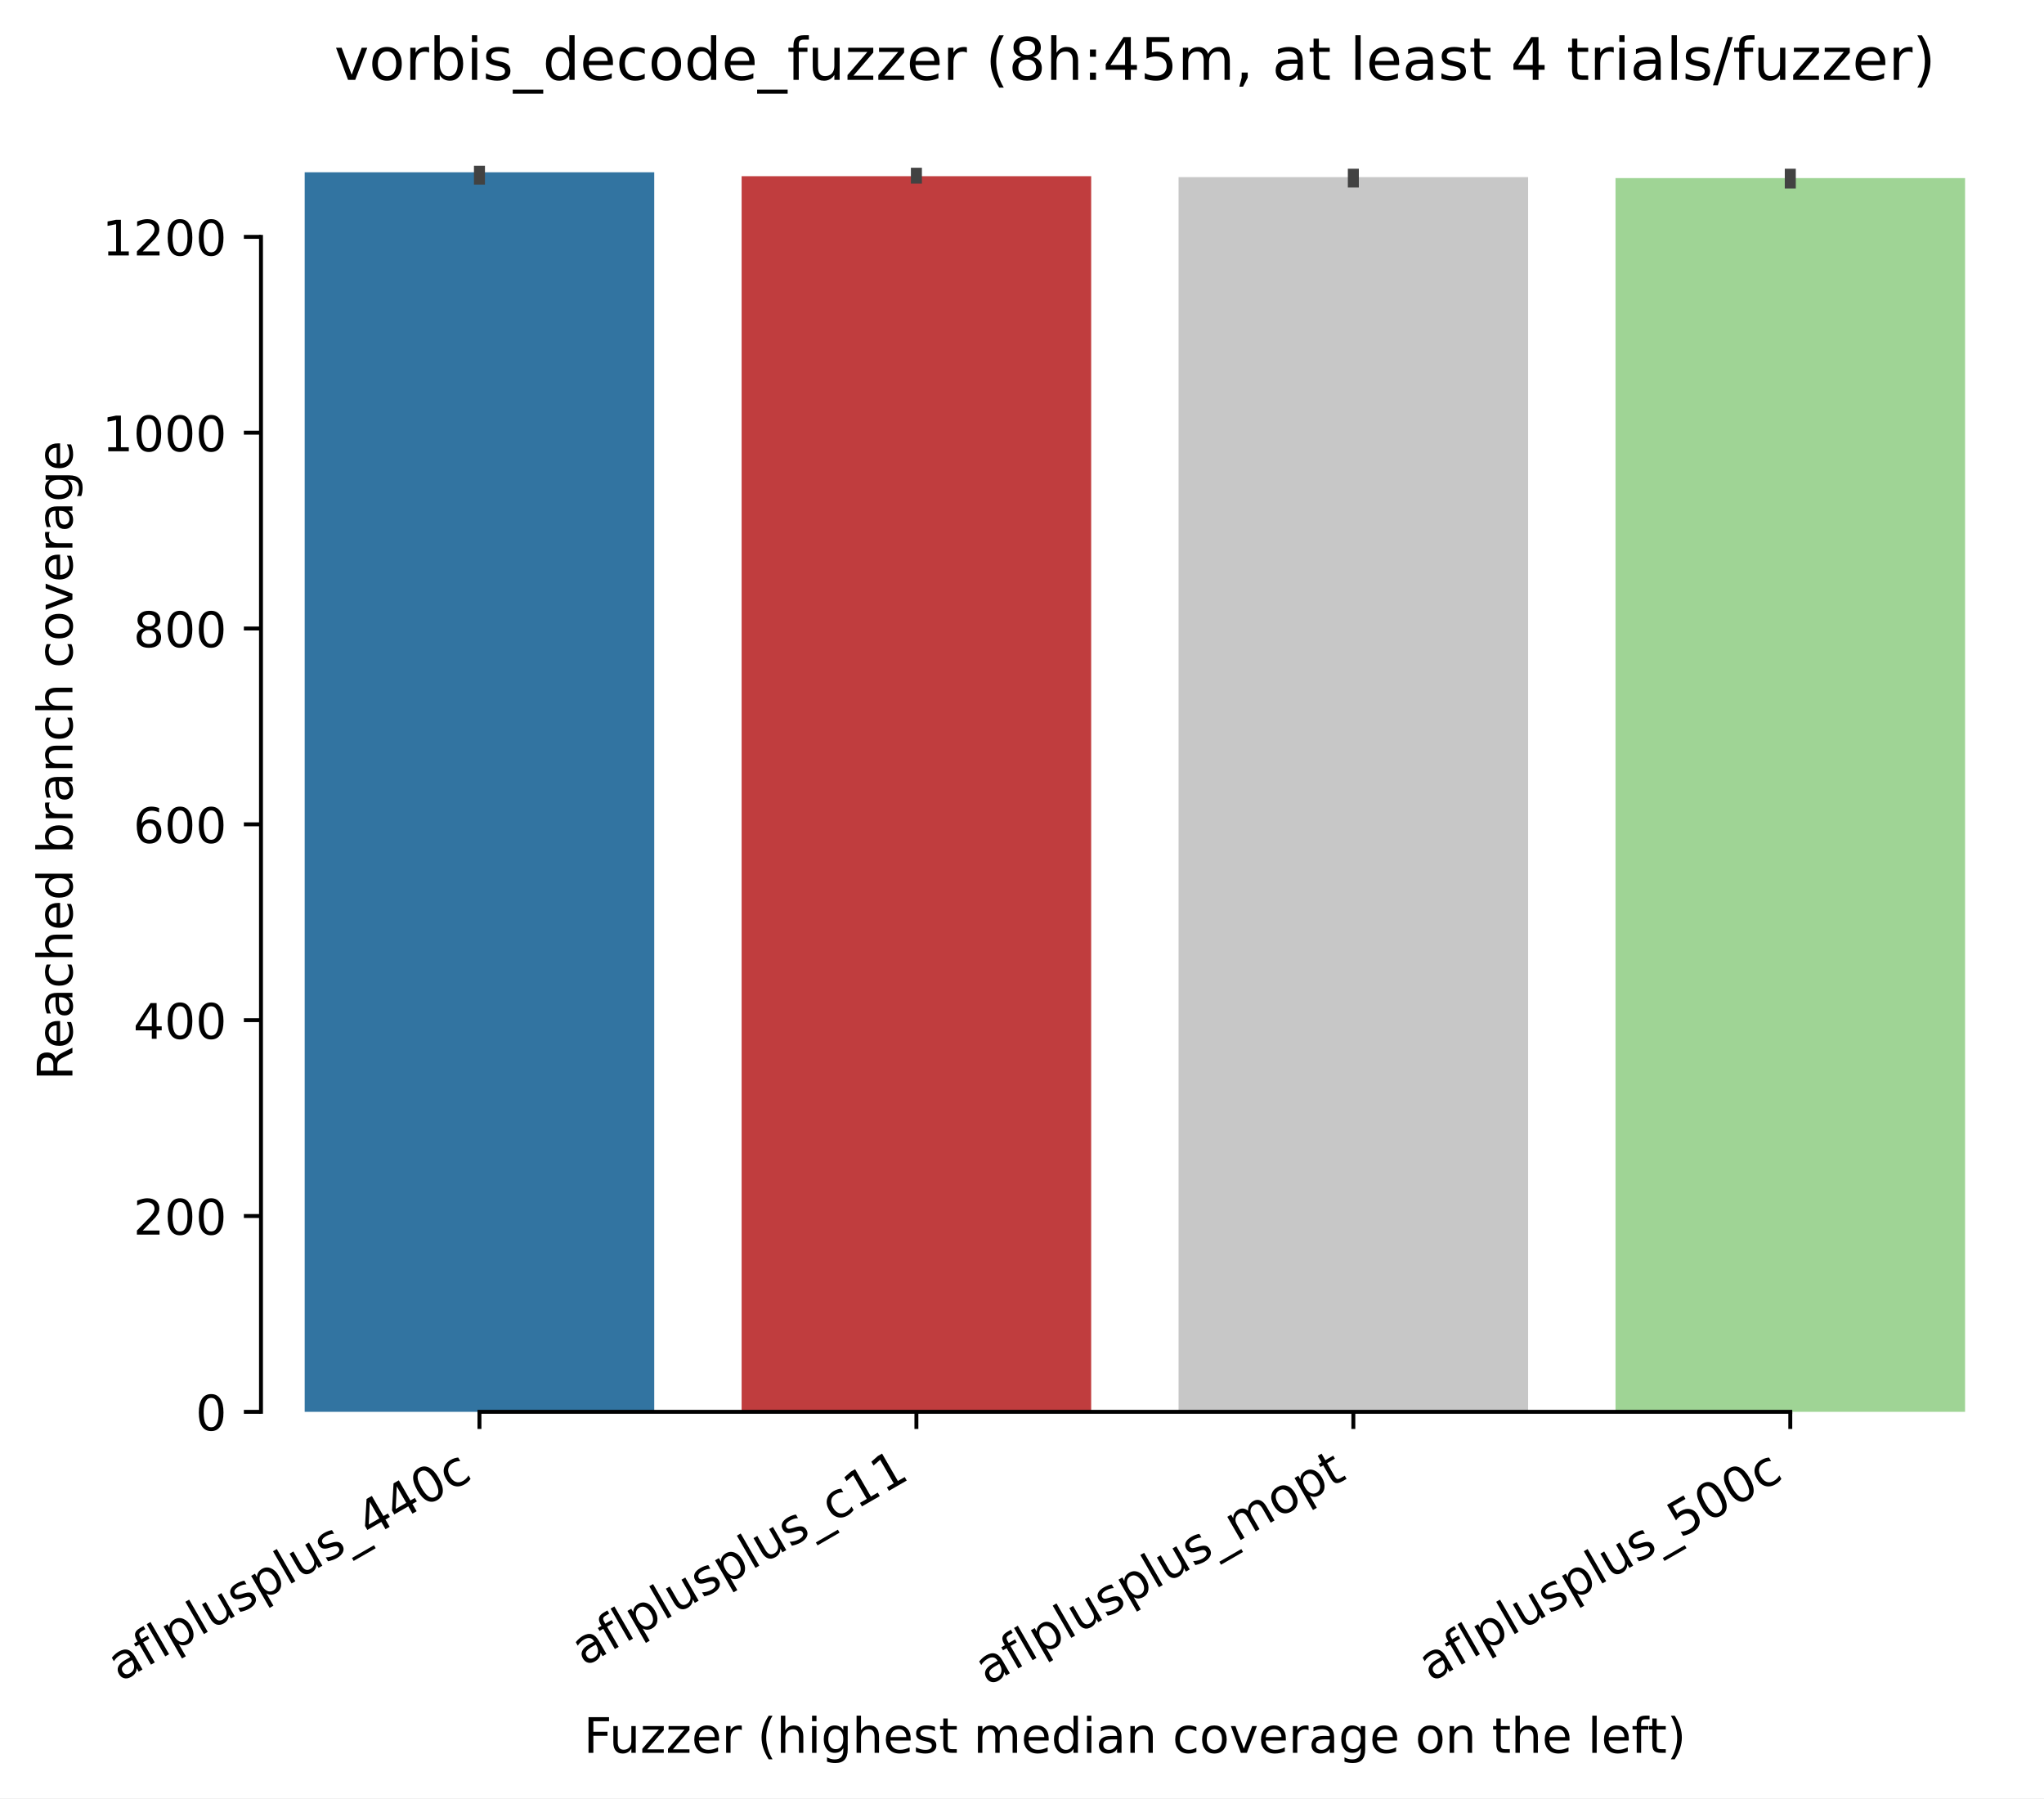
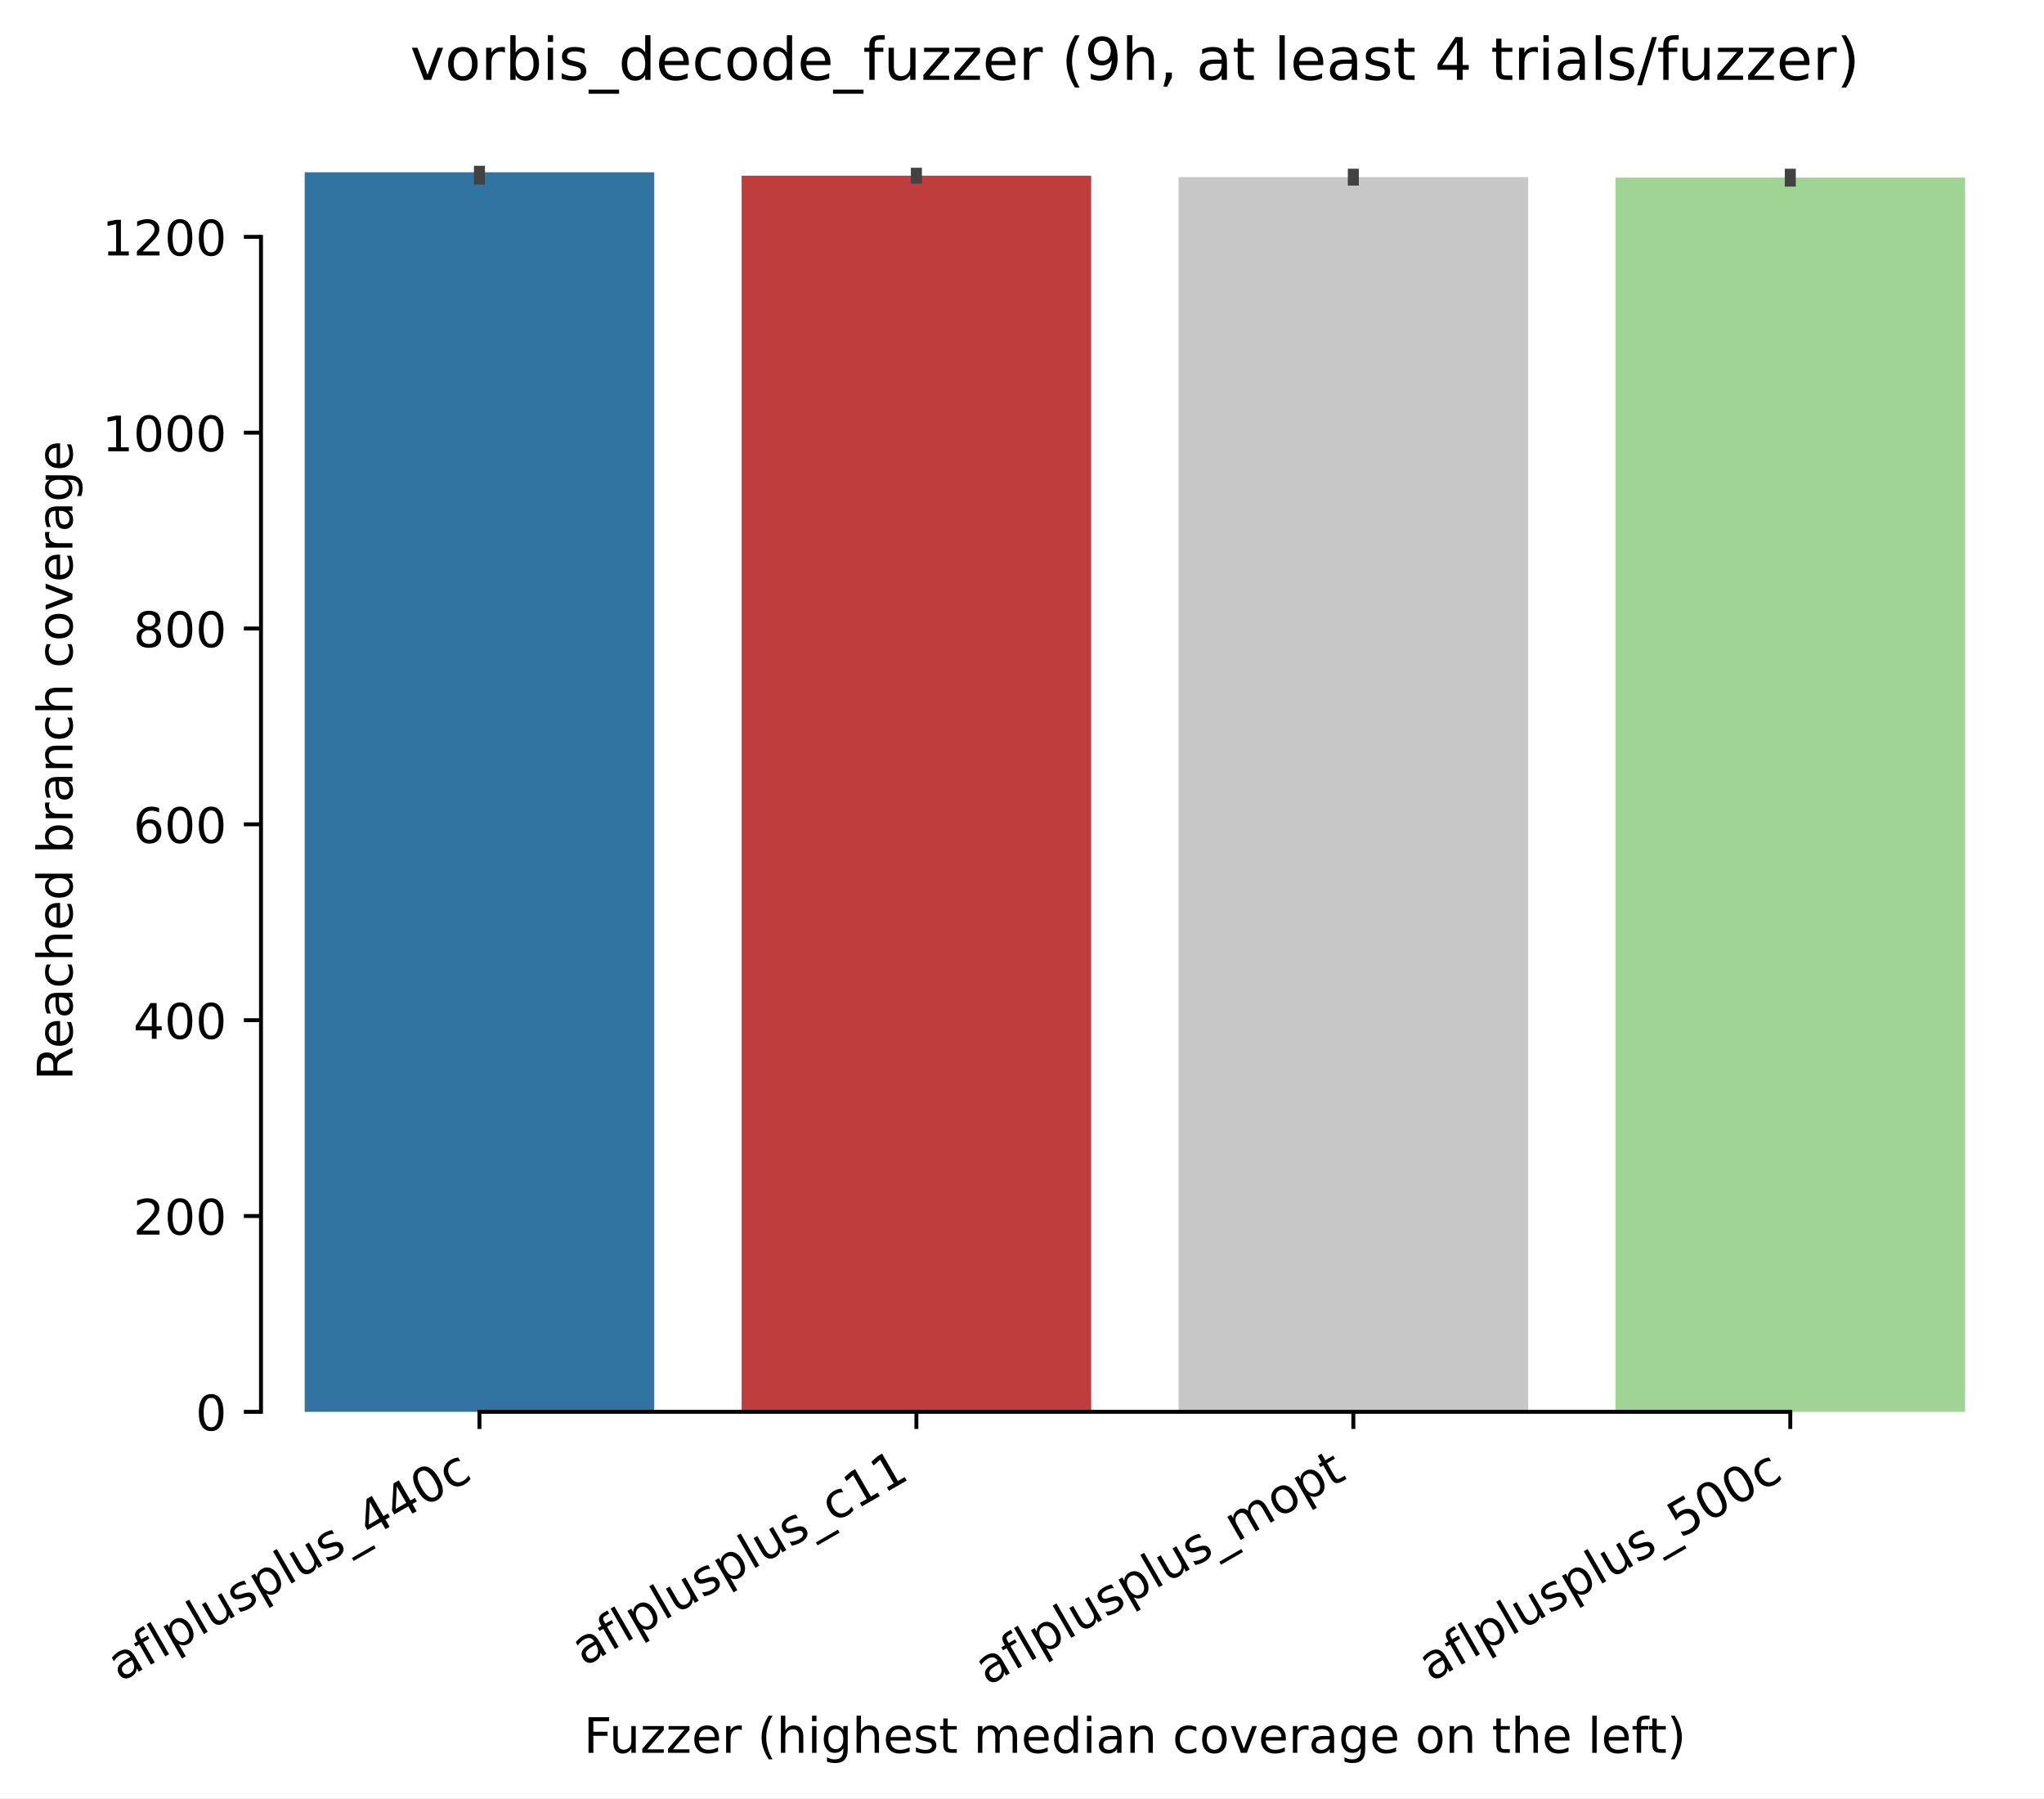
<svg xmlns="http://www.w3.org/2000/svg" xmlns:xlink="http://www.w3.org/1999/xlink" width="417.648pt" height="367.381pt" viewBox="0 0 417.648 367.381" version="1.1">
  <defs>
    <style type="text/css">*{stroke-linejoin: round; stroke-linecap: butt}</style>
  </defs>
  <g id="figure_1">
    <g id="patch_1">
      <path d="M 0 367.381  L 417.648 367.381  L 417.648 0  L 0 0  z " style="fill: #ffffff" />
    </g>
    <g id="axes_1">
      <g id="patch_2">
        <path d="M 53.328 288.43  L 410.448 288.43  L 410.448 22.318  L 53.328 22.318  z " style="fill: #ffffff" />
      </g>
      <g id="patch_3">
-         <path d="M 62.256 288.43  L 133.68 288.43  L 133.68 35.19  L 62.256 35.19  z " clip-path="url(#p3d4ed35755)" style="fill: #3274a1" />
+         <path d="M 62.256 288.43  L 133.68 288.43  L 133.68 35.19  L 62.256 35.19  z " clip-path="url(#p96a6b82ccd)" style="fill: #3274a1" />
      </g>
      <g id="patch_4">
-         <path d="M 151.536 288.43  L 222.96 288.43  L 222.96 35.99  L 151.536 35.99  z " clip-path="url(#p3d4ed35755)" style="fill: #c03d3e" />
+         <path d="M 151.536 288.43  L 222.96 288.43  L 222.96 35.89  L 151.536 35.89  z " clip-path="url(#p96a6b82ccd)" style="fill: #c03d3e" />
      </g>
      <g id="patch_5">
-         <path d="M 240.816 288.43  L 312.24 288.43  L 312.24 36.19  L 240.816 36.19  z " clip-path="url(#p3d4ed35755)" style="fill: #c7c7c7" />
+         <path d="M 240.816 288.43  L 312.24 288.43  L 312.24 36.19  L 240.816 36.19  z " clip-path="url(#p96a6b82ccd)" style="fill: #c7c7c7" />
      </g>
      <g id="patch_6">
-         <path d="M 330.096 288.43  L 401.52 288.43  L 401.52 36.39  L 330.096 36.39  z " clip-path="url(#p3d4ed35755)" style="fill: #9fd495" />
+         <path d="M 330.096 288.43  L 401.52 288.43  L 401.52 36.29  L 330.096 36.29  z " clip-path="url(#p96a6b82ccd)" style="fill: #9fd495" />
      </g>
      <g id="matplotlib.axis_1">
        <g id="xtick_1">
          <g id="line2d_1">
            <defs>
-               <path id="m1d9ec2fd8d" d="M 0 0  L 0 3.5  " style="stroke: #000000; stroke-width: 0.8" />
+               <path id="m31f6055533" d="M 0 0  L 0 3.5  " style="stroke: #000000; stroke-width: 0.8" />
            </defs>
            <g>
-               <use xlink:href="#m1d9ec2fd8d" x="97.968" y="288.43" style="stroke: #000000; stroke-width: 0.8" />
+               <use xlink:href="#m31f6055533" x="97.968" y="288.43" style="stroke: #000000; stroke-width: 0.8" />
            </g>
          </g>
          <g id="text_1">
            <g transform="translate(24.59788 343.6903) rotate(-30) scale(0.1 -0.1)">
              <defs>
                <path id="DejaVuSans-61" d="M 2194 1759  Q 1497 1759 1228 1600  Q 959 1441 959 1056  Q 959 750 1161 570  Q 1363 391 1709 391  Q 2188 391 2477 730  Q 2766 1069 2766 1631  L 2766 1759  L 2194 1759  z M 3341 1997  L 3341 0  L 2766 0  L 2766 531  Q 2569 213 2275 61  Q 1981 -91 1556 -91  Q 1019 -91 701 211  Q 384 513 384 1019  Q 384 1609 779 1909  Q 1175 2209 1959 2209  L 2766 2209  L 2766 2266  Q 2766 2663 2505 2880  Q 2244 3097 1772 3097  Q 1472 3097 1187 3025  Q 903 2953 641 2809  L 641 3341  Q 956 3463 1253 3523  Q 1550 3584 1831 3584  Q 2591 3584 2966 3190  Q 3341 2797 3341 1997  z " transform="scale(0.015625)" />
                <path id="DejaVuSans-66" d="M 2375 4863  L 2375 4384  L 1825 4384  Q 1516 4384 1395 4259  Q 1275 4134 1275 3809  L 1275 3500  L 2222 3500  L 2222 3053  L 1275 3053  L 1275 0  L 697 0  L 697 3053  L 147 3053  L 147 3500  L 697 3500  L 697 3744  Q 697 4328 969 4595  Q 1241 4863 1831 4863  L 2375 4863  z " transform="scale(0.015625)" />
                <path id="DejaVuSans-6c" d="M 603 4863  L 1178 4863  L 1178 0  L 603 0  L 603 4863  z " transform="scale(0.015625)" />
                <path id="DejaVuSans-70" d="M 1159 525  L 1159 -1331  L 581 -1331  L 581 3500  L 1159 3500  L 1159 2969  Q 1341 3281 1617 3432  Q 1894 3584 2278 3584  Q 2916 3584 3314 3078  Q 3713 2572 3713 1747  Q 3713 922 3314 415  Q 2916 -91 2278 -91  Q 1894 -91 1617 61  Q 1341 213 1159 525  z M 3116 1747  Q 3116 2381 2855 2742  Q 2594 3103 2138 3103  Q 1681 3103 1420 2742  Q 1159 2381 1159 1747  Q 1159 1113 1420 752  Q 1681 391 2138 391  Q 2594 391 2855 752  Q 3116 1113 3116 1747  z " transform="scale(0.015625)" />
                <path id="DejaVuSans-75" d="M 544 1381  L 544 3500  L 1119 3500  L 1119 1403  Q 1119 906 1312 657  Q 1506 409 1894 409  Q 2359 409 2629 706  Q 2900 1003 2900 1516  L 2900 3500  L 3475 3500  L 3475 0  L 2900 0  L 2900 538  Q 2691 219 2414 64  Q 2138 -91 1772 -91  Q 1169 -91 856 284  Q 544 659 544 1381  z M 1991 3584  L 1991 3584  z " transform="scale(0.015625)" />
                <path id="DejaVuSans-73" d="M 2834 3397  L 2834 2853  Q 2591 2978 2328 3040  Q 2066 3103 1784 3103  Q 1356 3103 1142 2972  Q 928 2841 928 2578  Q 928 2378 1081 2264  Q 1234 2150 1697 2047  L 1894 2003  Q 2506 1872 2764 1633  Q 3022 1394 3022 966  Q 3022 478 2636 193  Q 2250 -91 1575 -91  Q 1294 -91 989 -36  Q 684 19 347 128  L 347 722  Q 666 556 975 473  Q 1284 391 1588 391  Q 1994 391 2212 530  Q 2431 669 2431 922  Q 2431 1156 2273 1281  Q 2116 1406 1581 1522  L 1381 1569  Q 847 1681 609 1914  Q 372 2147 372 2553  Q 372 3047 722 3315  Q 1072 3584 1716 3584  Q 2034 3584 2315 3537  Q 2597 3491 2834 3397  z " transform="scale(0.015625)" />
                <path id="DejaVuSans-5f" d="M 3263 -1063  L 3263 -1509  L -63 -1509  L -63 -1063  L 3263 -1063  z " transform="scale(0.015625)" />
                <path id="DejaVuSans-34" d="M 2419 4116  L 825 1625  L 2419 1625  L 2419 4116  z M 2253 4666  L 3047 4666  L 3047 1625  L 3713 1625  L 3713 1100  L 3047 1100  L 3047 0  L 2419 0  L 2419 1100  L 313 1100  L 313 1709  L 2253 4666  z " transform="scale(0.015625)" />
                <path id="DejaVuSans-30" d="M 2034 4250  Q 1547 4250 1301 3770  Q 1056 3291 1056 2328  Q 1056 1369 1301 889  Q 1547 409 2034 409  Q 2525 409 2770 889  Q 3016 1369 3016 2328  Q 3016 3291 2770 3770  Q 2525 4250 2034 4250  z M 2034 4750  Q 2819 4750 3233 4129  Q 3647 3509 3647 2328  Q 3647 1150 3233 529  Q 2819 -91 2034 -91  Q 1250 -91 836 529  Q 422 1150 422 2328  Q 422 3509 836 4129  Q 1250 4750 2034 4750  z " transform="scale(0.015625)" />
                <path id="DejaVuSans-63" d="M 3122 3366  L 3122 2828  Q 2878 2963 2633 3030  Q 2388 3097 2138 3097  Q 1578 3097 1268 2742  Q 959 2388 959 1747  Q 959 1106 1268 751  Q 1578 397 2138 397  Q 2388 397 2633 464  Q 2878 531 3122 666  L 3122 134  Q 2881 22 2623 -34  Q 2366 -91 2075 -91  Q 1284 -91 818 406  Q 353 903 353 1747  Q 353 2603 823 3093  Q 1294 3584 2113 3584  Q 2378 3584 2631 3529  Q 2884 3475 3122 3366  z " transform="scale(0.015625)" />
              </defs>
              <use xlink:href="#DejaVuSans-61" />
              <use xlink:href="#DejaVuSans-66" transform="translate(61.2793 0)" />
              <use xlink:href="#DejaVuSans-6c" transform="translate(96.48438 0)" />
              <use xlink:href="#DejaVuSans-70" transform="translate(124.2676 0)" />
              <use xlink:href="#DejaVuSans-6c" transform="translate(187.7441 0)" />
              <use xlink:href="#DejaVuSans-75" transform="translate(215.5273 0)" />
              <use xlink:href="#DejaVuSans-73" transform="translate(278.9062 0)" />
              <use xlink:href="#DejaVuSans-70" transform="translate(331.0059 0)" />
              <use xlink:href="#DejaVuSans-6c" transform="translate(394.4824 0)" />
              <use xlink:href="#DejaVuSans-75" transform="translate(422.2656 0)" />
              <use xlink:href="#DejaVuSans-73" transform="translate(485.6445 0)" />
              <use xlink:href="#DejaVuSans-5f" transform="translate(537.7441 0)" />
              <use xlink:href="#DejaVuSans-34" transform="translate(587.7441 0)" />
              <use xlink:href="#DejaVuSans-34" transform="translate(651.3672 0)" />
              <use xlink:href="#DejaVuSans-30" transform="translate(714.9902 0)" />
              <use xlink:href="#DejaVuSans-63" transform="translate(778.6133 0)" />
            </g>
          </g>
        </g>
        <g id="xtick_2">
          <g id="line2d_2">
            <g>
-               <use xlink:href="#m1d9ec2fd8d" x="187.248" y="288.43" style="stroke: #000000; stroke-width: 0.8" />
+               <use xlink:href="#m31f6055533" x="187.248" y="288.43" style="stroke: #000000; stroke-width: 0.8" />
            </g>
          </g>
          <g id="text_2">
            <g transform="translate(119.388 340.509) rotate(-30) scale(0.1 -0.1)">
              <defs>
                <path id="DejaVuSans-31" d="M 794 531  L 1825 531  L 1825 4091  L 703 3866  L 703 4441  L 1819 4666  L 2450 4666  L 2450 531  L 3481 531  L 3481 0  L 794 0  L 794 531  z " transform="scale(0.015625)" />
              </defs>
              <use xlink:href="#DejaVuSans-61" />
              <use xlink:href="#DejaVuSans-66" transform="translate(61.2793 0)" />
              <use xlink:href="#DejaVuSans-6c" transform="translate(96.48438 0)" />
              <use xlink:href="#DejaVuSans-70" transform="translate(124.2676 0)" />
              <use xlink:href="#DejaVuSans-6c" transform="translate(187.7441 0)" />
              <use xlink:href="#DejaVuSans-75" transform="translate(215.5273 0)" />
              <use xlink:href="#DejaVuSans-73" transform="translate(278.9062 0)" />
              <use xlink:href="#DejaVuSans-70" transform="translate(331.0059 0)" />
              <use xlink:href="#DejaVuSans-6c" transform="translate(394.4824 0)" />
              <use xlink:href="#DejaVuSans-75" transform="translate(422.2656 0)" />
              <use xlink:href="#DejaVuSans-73" transform="translate(485.6445 0)" />
              <use xlink:href="#DejaVuSans-5f" transform="translate(537.7441 0)" />
              <use xlink:href="#DejaVuSans-63" transform="translate(587.7441 0)" />
              <use xlink:href="#DejaVuSans-31" transform="translate(642.7246 0)" />
              <use xlink:href="#DejaVuSans-31" transform="translate(706.3477 0)" />
            </g>
          </g>
        </g>
        <g id="xtick_3">
          <g id="line2d_3">
            <g>
-               <use xlink:href="#m1d9ec2fd8d" x="276.528" y="288.43" style="stroke: #000000; stroke-width: 0.8" />
+               <use xlink:href="#m31f6055533" x="276.528" y="288.43" style="stroke: #000000; stroke-width: 0.8" />
            </g>
          </g>
          <g id="text_3">
            <g transform="translate(201.8223 344.4613) rotate(-30) scale(0.1 -0.1)">
              <defs>
                <path id="DejaVuSans-6d" d="M 3328 2828  Q 3544 3216 3844 3400  Q 4144 3584 4550 3584  Q 5097 3584 5394 3201  Q 5691 2819 5691 2113  L 5691 0  L 5113 0  L 5113 2094  Q 5113 2597 4934 2840  Q 4756 3084 4391 3084  Q 3944 3084 3684 2787  Q 3425 2491 3425 1978  L 3425 0  L 2847 0  L 2847 2094  Q 2847 2600 2669 2842  Q 2491 3084 2119 3084  Q 1678 3084 1418 2786  Q 1159 2488 1159 1978  L 1159 0  L 581 0  L 581 3500  L 1159 3500  L 1159 2956  Q 1356 3278 1631 3431  Q 1906 3584 2284 3584  Q 2666 3584 2933 3390  Q 3200 3197 3328 2828  z " transform="scale(0.015625)" />
                <path id="DejaVuSans-6f" d="M 1959 3097  Q 1497 3097 1228 2736  Q 959 2375 959 1747  Q 959 1119 1226 758  Q 1494 397 1959 397  Q 2419 397 2687 759  Q 2956 1122 2956 1747  Q 2956 2369 2687 2733  Q 2419 3097 1959 3097  z M 1959 3584  Q 2709 3584 3137 3096  Q 3566 2609 3566 1747  Q 3566 888 3137 398  Q 2709 -91 1959 -91  Q 1206 -91 779 398  Q 353 888 353 1747  Q 353 2609 779 3096  Q 1206 3584 1959 3584  z " transform="scale(0.015625)" />
                <path id="DejaVuSans-74" d="M 1172 4494  L 1172 3500  L 2356 3500  L 2356 3053  L 1172 3053  L 1172 1153  Q 1172 725 1289 603  Q 1406 481 1766 481  L 2356 481  L 2356 0  L 1766 0  Q 1100 0 847 248  Q 594 497 594 1153  L 594 3053  L 172 3053  L 172 3500  L 594 3500  L 594 4494  L 1172 4494  z " transform="scale(0.015625)" />
              </defs>
              <use xlink:href="#DejaVuSans-61" />
              <use xlink:href="#DejaVuSans-66" transform="translate(61.2793 0)" />
              <use xlink:href="#DejaVuSans-6c" transform="translate(96.48438 0)" />
              <use xlink:href="#DejaVuSans-70" transform="translate(124.2676 0)" />
              <use xlink:href="#DejaVuSans-6c" transform="translate(187.7441 0)" />
              <use xlink:href="#DejaVuSans-75" transform="translate(215.5273 0)" />
              <use xlink:href="#DejaVuSans-73" transform="translate(278.9062 0)" />
              <use xlink:href="#DejaVuSans-70" transform="translate(331.0059 0)" />
              <use xlink:href="#DejaVuSans-6c" transform="translate(394.4824 0)" />
              <use xlink:href="#DejaVuSans-75" transform="translate(422.2656 0)" />
              <use xlink:href="#DejaVuSans-73" transform="translate(485.6445 0)" />
              <use xlink:href="#DejaVuSans-5f" transform="translate(537.7441 0)" />
              <use xlink:href="#DejaVuSans-6d" transform="translate(587.7441 0)" />
              <use xlink:href="#DejaVuSans-6f" transform="translate(685.1562 0)" />
              <use xlink:href="#DejaVuSans-70" transform="translate(746.3379 0)" />
              <use xlink:href="#DejaVuSans-74" transform="translate(809.8145 0)" />
            </g>
          </g>
        </g>
        <g id="xtick_4">
          <g id="line2d_4">
            <g>
-               <use xlink:href="#m1d9ec2fd8d" x="365.808" y="288.43" style="stroke: #000000; stroke-width: 0.8" />
+               <use xlink:href="#m31f6055533" x="365.808" y="288.43" style="stroke: #000000; stroke-width: 0.8" />
            </g>
          </g>
          <g id="text_4">
            <g transform="translate(292.4379 343.6903) rotate(-30) scale(0.1 -0.1)">
              <defs>
                <path id="DejaVuSans-35" d="M 691 4666  L 3169 4666  L 3169 4134  L 1269 4134  L 1269 2991  Q 1406 3038 1543 3061  Q 1681 3084 1819 3084  Q 2600 3084 3056 2656  Q 3513 2228 3513 1497  Q 3513 744 3044 326  Q 2575 -91 1722 -91  Q 1428 -91 1123 -41  Q 819 9 494 109  L 494 744  Q 775 591 1075 516  Q 1375 441 1709 441  Q 2250 441 2565 725  Q 2881 1009 2881 1497  Q 2881 1984 2565 2268  Q 2250 2553 1709 2553  Q 1456 2553 1204 2497  Q 953 2441 691 2322  L 691 4666  z " transform="scale(0.015625)" />
              </defs>
              <use xlink:href="#DejaVuSans-61" />
              <use xlink:href="#DejaVuSans-66" transform="translate(61.2793 0)" />
              <use xlink:href="#DejaVuSans-6c" transform="translate(96.48438 0)" />
              <use xlink:href="#DejaVuSans-70" transform="translate(124.2676 0)" />
              <use xlink:href="#DejaVuSans-6c" transform="translate(187.7441 0)" />
              <use xlink:href="#DejaVuSans-75" transform="translate(215.5273 0)" />
              <use xlink:href="#DejaVuSans-73" transform="translate(278.9062 0)" />
              <use xlink:href="#DejaVuSans-70" transform="translate(331.0059 0)" />
              <use xlink:href="#DejaVuSans-6c" transform="translate(394.4824 0)" />
              <use xlink:href="#DejaVuSans-75" transform="translate(422.2656 0)" />
              <use xlink:href="#DejaVuSans-73" transform="translate(485.6445 0)" />
              <use xlink:href="#DejaVuSans-5f" transform="translate(537.7441 0)" />
              <use xlink:href="#DejaVuSans-35" transform="translate(587.7441 0)" />
              <use xlink:href="#DejaVuSans-30" transform="translate(651.3672 0)" />
              <use xlink:href="#DejaVuSans-30" transform="translate(714.9902 0)" />
              <use xlink:href="#DejaVuSans-63" transform="translate(778.6133 0)" />
            </g>
          </g>
        </g>
        <g id="text_5">
          <g transform="translate(119.2702 358.1017) scale(0.1 -0.1)">
            <defs>
              <path id="DejaVuSans-46" d="M 628 4666  L 3309 4666  L 3309 4134  L 1259 4134  L 1259 2759  L 3109 2759  L 3109 2228  L 1259 2228  L 1259 0  L 628 0  L 628 4666  z " transform="scale(0.015625)" />
              <path id="DejaVuSans-7a" d="M 353 3500  L 3084 3500  L 3084 2975  L 922 459  L 3084 459  L 3084 0  L 275 0  L 275 525  L 2438 3041  L 353 3041  L 353 3500  z " transform="scale(0.015625)" />
              <path id="DejaVuSans-65" d="M 3597 1894  L 3597 1613  L 953 1613  Q 991 1019 1311 708  Q 1631 397 2203 397  Q 2534 397 2845 478  Q 3156 559 3463 722  L 3463 178  Q 3153 47 2828 -22  Q 2503 -91 2169 -91  Q 1331 -91 842 396  Q 353 884 353 1716  Q 353 2575 817 3079  Q 1281 3584 2069 3584  Q 2775 3584 3186 3129  Q 3597 2675 3597 1894  z M 3022 2063  Q 3016 2534 2758 2815  Q 2500 3097 2075 3097  Q 1594 3097 1305 2825  Q 1016 2553 972 2059  L 3022 2063  z " transform="scale(0.015625)" />
              <path id="DejaVuSans-72" d="M 2631 2963  Q 2534 3019 2420 3045  Q 2306 3072 2169 3072  Q 1681 3072 1420 2755  Q 1159 2438 1159 1844  L 1159 0  L 581 0  L 581 3500  L 1159 3500  L 1159 2956  Q 1341 3275 1631 3429  Q 1922 3584 2338 3584  Q 2397 3584 2469 3576  Q 2541 3569 2628 3553  L 2631 2963  z " transform="scale(0.015625)" />
              <path id="DejaVuSans-20" transform="scale(0.015625)" />
              <path id="DejaVuSans-28" d="M 1984 4856  Q 1566 4138 1362 3434  Q 1159 2731 1159 2009  Q 1159 1288 1364 580  Q 1569 -128 1984 -844  L 1484 -844  Q 1016 -109 783 600  Q 550 1309 550 2009  Q 550 2706 781 3412  Q 1013 4119 1484 4856  L 1984 4856  z " transform="scale(0.015625)" />
              <path id="DejaVuSans-68" d="M 3513 2113  L 3513 0  L 2938 0  L 2938 2094  Q 2938 2591 2744 2837  Q 2550 3084 2163 3084  Q 1697 3084 1428 2787  Q 1159 2491 1159 1978  L 1159 0  L 581 0  L 581 4863  L 1159 4863  L 1159 2956  Q 1366 3272 1645 3428  Q 1925 3584 2291 3584  Q 2894 3584 3203 3211  Q 3513 2838 3513 2113  z " transform="scale(0.015625)" />
              <path id="DejaVuSans-69" d="M 603 3500  L 1178 3500  L 1178 0  L 603 0  L 603 3500  z M 603 4863  L 1178 4863  L 1178 4134  L 603 4134  L 603 4863  z " transform="scale(0.015625)" />
              <path id="DejaVuSans-67" d="M 2906 1791  Q 2906 2416 2648 2759  Q 2391 3103 1925 3103  Q 1463 3103 1205 2759  Q 947 2416 947 1791  Q 947 1169 1205 825  Q 1463 481 1925 481  Q 2391 481 2648 825  Q 2906 1169 2906 1791  z M 3481 434  Q 3481 -459 3084 -895  Q 2688 -1331 1869 -1331  Q 1566 -1331 1297 -1286  Q 1028 -1241 775 -1147  L 775 -588  Q 1028 -725 1275 -790  Q 1522 -856 1778 -856  Q 2344 -856 2625 -561  Q 2906 -266 2906 331  L 2906 616  Q 2728 306 2450 153  Q 2172 0 1784 0  Q 1141 0 747 490  Q 353 981 353 1791  Q 353 2603 747 3093  Q 1141 3584 1784 3584  Q 2172 3584 2450 3431  Q 2728 3278 2906 2969  L 2906 3500  L 3481 3500  L 3481 434  z " transform="scale(0.015625)" />
              <path id="DejaVuSans-64" d="M 2906 2969  L 2906 4863  L 3481 4863  L 3481 0  L 2906 0  L 2906 525  Q 2725 213 2448 61  Q 2172 -91 1784 -91  Q 1150 -91 751 415  Q 353 922 353 1747  Q 353 2572 751 3078  Q 1150 3584 1784 3584  Q 2172 3584 2448 3432  Q 2725 3281 2906 2969  z M 947 1747  Q 947 1113 1208 752  Q 1469 391 1925 391  Q 2381 391 2643 752  Q 2906 1113 2906 1747  Q 2906 2381 2643 2742  Q 2381 3103 1925 3103  Q 1469 3103 1208 2742  Q 947 2381 947 1747  z " transform="scale(0.015625)" />
              <path id="DejaVuSans-6e" d="M 3513 2113  L 3513 0  L 2938 0  L 2938 2094  Q 2938 2591 2744 2837  Q 2550 3084 2163 3084  Q 1697 3084 1428 2787  Q 1159 2491 1159 1978  L 1159 0  L 581 0  L 581 3500  L 1159 3500  L 1159 2956  Q 1366 3272 1645 3428  Q 1925 3584 2291 3584  Q 2894 3584 3203 3211  Q 3513 2838 3513 2113  z " transform="scale(0.015625)" />
              <path id="DejaVuSans-76" d="M 191 3500  L 800 3500  L 1894 563  L 2988 3500  L 3597 3500  L 2284 0  L 1503 0  L 191 3500  z " transform="scale(0.015625)" />
              <path id="DejaVuSans-29" d="M 513 4856  L 1013 4856  Q 1481 4119 1714 3412  Q 1947 2706 1947 2009  Q 1947 1309 1714 600  Q 1481 -109 1013 -844  L 513 -844  Q 928 -128 1133 580  Q 1338 1288 1338 2009  Q 1338 2731 1133 3434  Q 928 4138 513 4856  z " transform="scale(0.015625)" />
            </defs>
            <use xlink:href="#DejaVuSans-46" />
            <use xlink:href="#DejaVuSans-75" transform="translate(52.01953 0)" />
            <use xlink:href="#DejaVuSans-7a" transform="translate(115.3984 0)" />
            <use xlink:href="#DejaVuSans-7a" transform="translate(167.8887 0)" />
            <use xlink:href="#DejaVuSans-65" transform="translate(220.3789 0)" />
            <use xlink:href="#DejaVuSans-72" transform="translate(281.9023 0)" />
            <use xlink:href="#DejaVuSans-20" transform="translate(323.0156 0)" />
            <use xlink:href="#DejaVuSans-28" transform="translate(354.8027 0)" />
            <use xlink:href="#DejaVuSans-68" transform="translate(393.8164 0)" />
            <use xlink:href="#DejaVuSans-69" transform="translate(457.1953 0)" />
            <use xlink:href="#DejaVuSans-67" transform="translate(484.9785 0)" />
            <use xlink:href="#DejaVuSans-68" transform="translate(548.4551 0)" />
            <use xlink:href="#DejaVuSans-65" transform="translate(611.834 0)" />
            <use xlink:href="#DejaVuSans-73" transform="translate(673.3574 0)" />
            <use xlink:href="#DejaVuSans-74" transform="translate(725.457 0)" />
            <use xlink:href="#DejaVuSans-20" transform="translate(764.666 0)" />
            <use xlink:href="#DejaVuSans-6d" transform="translate(796.4531 0)" />
            <use xlink:href="#DejaVuSans-65" transform="translate(893.8652 0)" />
            <use xlink:href="#DejaVuSans-64" transform="translate(955.3887 0)" />
            <use xlink:href="#DejaVuSans-69" transform="translate(1018.865 0)" />
            <use xlink:href="#DejaVuSans-61" transform="translate(1046.648 0)" />
            <use xlink:href="#DejaVuSans-6e" transform="translate(1107.928 0)" />
            <use xlink:href="#DejaVuSans-20" transform="translate(1171.307 0)" />
            <use xlink:href="#DejaVuSans-63" transform="translate(1203.094 0)" />
            <use xlink:href="#DejaVuSans-6f" transform="translate(1258.074 0)" />
            <use xlink:href="#DejaVuSans-76" transform="translate(1319.256 0)" />
            <use xlink:href="#DejaVuSans-65" transform="translate(1378.436 0)" />
            <use xlink:href="#DejaVuSans-72" transform="translate(1439.959 0)" />
            <use xlink:href="#DejaVuSans-61" transform="translate(1481.072 0)" />
            <use xlink:href="#DejaVuSans-67" transform="translate(1542.352 0)" />
            <use xlink:href="#DejaVuSans-65" transform="translate(1605.828 0)" />
            <use xlink:href="#DejaVuSans-20" transform="translate(1667.352 0)" />
            <use xlink:href="#DejaVuSans-6f" transform="translate(1699.139 0)" />
            <use xlink:href="#DejaVuSans-6e" transform="translate(1760.32 0)" />
            <use xlink:href="#DejaVuSans-20" transform="translate(1823.699 0)" />
            <use xlink:href="#DejaVuSans-74" transform="translate(1855.486 0)" />
            <use xlink:href="#DejaVuSans-68" transform="translate(1894.695 0)" />
            <use xlink:href="#DejaVuSans-65" transform="translate(1958.074 0)" />
            <use xlink:href="#DejaVuSans-20" transform="translate(2019.598 0)" />
            <use xlink:href="#DejaVuSans-6c" transform="translate(2051.385 0)" />
            <use xlink:href="#DejaVuSans-65" transform="translate(2079.168 0)" />
            <use xlink:href="#DejaVuSans-66" transform="translate(2140.691 0)" />
            <use xlink:href="#DejaVuSans-74" transform="translate(2174.146 0)" />
            <use xlink:href="#DejaVuSans-29" transform="translate(2213.355 0)" />
          </g>
        </g>
      </g>
      <g id="matplotlib.axis_2">
        <g id="ytick_1">
          <g id="line2d_5">
            <defs>
-               <path id="m9b4d3b43c6" d="M 0 0  L -3.5 0  " style="stroke: #000000; stroke-width: 0.8" />
+               <path id="ma404afe270" d="M 0 0  L -3.5 0  " style="stroke: #000000; stroke-width: 0.8" />
            </defs>
            <g>
-               <use xlink:href="#m9b4d3b43c6" x="53.328" y="288.43" style="stroke: #000000; stroke-width: 0.8" />
+               <use xlink:href="#ma404afe270" x="53.328" y="288.43" style="stroke: #000000; stroke-width: 0.8" />
            </g>
          </g>
          <g id="text_6">
            <g transform="translate(39.96563 292.2293) scale(0.1 -0.1)">
              <use xlink:href="#DejaVuSans-30" />
            </g>
          </g>
        </g>
        <g id="ytick_2">
          <g id="line2d_6">
            <g>
-               <use xlink:href="#m9b4d3b43c6" x="53.328" y="248.424" style="stroke: #000000; stroke-width: 0.8" />
+               <use xlink:href="#ma404afe270" x="53.328" y="248.424" style="stroke: #000000; stroke-width: 0.8" />
            </g>
          </g>
          <g id="text_7">
            <g transform="translate(27.24063 252.223) scale(0.1 -0.1)">
              <defs>
                <path id="DejaVuSans-32" d="M 1228 531  L 3431 531  L 3431 0  L 469 0  L 469 531  Q 828 903 1448 1529  Q 2069 2156 2228 2338  Q 2531 2678 2651 2914  Q 2772 3150 2772 3378  Q 2772 3750 2511 3984  Q 2250 4219 1831 4219  Q 1534 4219 1204 4116  Q 875 4013 500 3803  L 500 4441  Q 881 4594 1212 4672  Q 1544 4750 1819 4750  Q 2544 4750 2975 4387  Q 3406 4025 3406 3419  Q 3406 3131 3298 2873  Q 3191 2616 2906 2266  Q 2828 2175 2409 1742  Q 1991 1309 1228 531  z " transform="scale(0.015625)" />
              </defs>
              <use xlink:href="#DejaVuSans-32" />
              <use xlink:href="#DejaVuSans-30" transform="translate(63.62305 0)" />
              <use xlink:href="#DejaVuSans-30" transform="translate(127.2461 0)" />
            </g>
          </g>
        </g>
        <g id="ytick_3">
          <g id="line2d_7">
            <g>
-               <use xlink:href="#m9b4d3b43c6" x="53.328" y="208.417" style="stroke: #000000; stroke-width: 0.8" />
+               <use xlink:href="#ma404afe270" x="53.328" y="208.417" style="stroke: #000000; stroke-width: 0.8" />
            </g>
          </g>
          <g id="text_8">
            <g transform="translate(27.24063 212.2167) scale(0.1 -0.1)">
              <use xlink:href="#DejaVuSans-34" />
              <use xlink:href="#DejaVuSans-30" transform="translate(63.62305 0)" />
              <use xlink:href="#DejaVuSans-30" transform="translate(127.2461 0)" />
            </g>
          </g>
        </g>
        <g id="ytick_4">
          <g id="line2d_8">
            <g>
-               <use xlink:href="#m9b4d3b43c6" x="53.328" y="168.411" style="stroke: #000000; stroke-width: 0.8" />
+               <use xlink:href="#ma404afe270" x="53.328" y="168.411" style="stroke: #000000; stroke-width: 0.8" />
            </g>
          </g>
          <g id="text_9">
            <g transform="translate(27.24063 172.2104) scale(0.1 -0.1)">
              <defs>
                <path id="DejaVuSans-36" d="M 2113 2584  Q 1688 2584 1439 2293  Q 1191 2003 1191 1497  Q 1191 994 1439 701  Q 1688 409 2113 409  Q 2538 409 2786 701  Q 3034 994 3034 1497  Q 3034 2003 2786 2293  Q 2538 2584 2113 2584  z M 3366 4563  L 3366 3988  Q 3128 4100 2886 4159  Q 2644 4219 2406 4219  Q 1781 4219 1451 3797  Q 1122 3375 1075 2522  Q 1259 2794 1537 2939  Q 1816 3084 2150 3084  Q 2853 3084 3261 2657  Q 3669 2231 3669 1497  Q 3669 778 3244 343  Q 2819 -91 2113 -91  Q 1303 -91 875 529  Q 447 1150 447 2328  Q 447 3434 972 4092  Q 1497 4750 2381 4750  Q 2619 4750 2861 4703  Q 3103 4656 3366 4563  z " transform="scale(0.015625)" />
              </defs>
              <use xlink:href="#DejaVuSans-36" />
              <use xlink:href="#DejaVuSans-30" transform="translate(63.62305 0)" />
              <use xlink:href="#DejaVuSans-30" transform="translate(127.2461 0)" />
            </g>
          </g>
        </g>
        <g id="ytick_5">
          <g id="line2d_9">
            <g>
-               <use xlink:href="#m9b4d3b43c6" x="53.328" y="128.405" style="stroke: #000000; stroke-width: 0.8" />
+               <use xlink:href="#ma404afe270" x="53.328" y="128.405" style="stroke: #000000; stroke-width: 0.8" />
            </g>
          </g>
          <g id="text_10">
            <g transform="translate(27.24063 132.2041) scale(0.1 -0.1)">
              <defs>
                <path id="DejaVuSans-38" d="M 2034 2216  Q 1584 2216 1326 1975  Q 1069 1734 1069 1313  Q 1069 891 1326 650  Q 1584 409 2034 409  Q 2484 409 2743 651  Q 3003 894 3003 1313  Q 3003 1734 2745 1975  Q 2488 2216 2034 2216  z M 1403 2484  Q 997 2584 770 2862  Q 544 3141 544 3541  Q 544 4100 942 4425  Q 1341 4750 2034 4750  Q 2731 4750 3128 4425  Q 3525 4100 3525 3541  Q 3525 3141 3298 2862  Q 3072 2584 2669 2484  Q 3125 2378 3379 2068  Q 3634 1759 3634 1313  Q 3634 634 3220 271  Q 2806 -91 2034 -91  Q 1263 -91 848 271  Q 434 634 434 1313  Q 434 1759 690 2068  Q 947 2378 1403 2484  z M 1172 3481  Q 1172 3119 1398 2916  Q 1625 2713 2034 2713  Q 2441 2713 2670 2916  Q 2900 3119 2900 3481  Q 2900 3844 2670 4047  Q 2441 4250 2034 4250  Q 1625 4250 1398 4047  Q 1172 3844 1172 3481  z " transform="scale(0.015625)" />
              </defs>
              <use xlink:href="#DejaVuSans-38" />
              <use xlink:href="#DejaVuSans-30" transform="translate(63.62305 0)" />
              <use xlink:href="#DejaVuSans-30" transform="translate(127.2461 0)" />
            </g>
          </g>
        </g>
        <g id="ytick_6">
          <g id="line2d_10">
            <g>
-               <use xlink:href="#m9b4d3b43c6" x="53.328" y="88.399" style="stroke: #000000; stroke-width: 0.8" />
+               <use xlink:href="#ma404afe270" x="53.328" y="88.399" style="stroke: #000000; stroke-width: 0.8" />
            </g>
          </g>
          <g id="text_11">
            <g transform="translate(20.87813 92.19777) scale(0.1 -0.1)">
              <use xlink:href="#DejaVuSans-31" />
              <use xlink:href="#DejaVuSans-30" transform="translate(63.62305 0)" />
              <use xlink:href="#DejaVuSans-30" transform="translate(127.2461 0)" />
              <use xlink:href="#DejaVuSans-30" transform="translate(190.8691 0)" />
            </g>
          </g>
        </g>
        <g id="ytick_7">
          <g id="line2d_11">
            <g>
-               <use xlink:href="#m9b4d3b43c6" x="53.328" y="48.392" style="stroke: #000000; stroke-width: 0.8" />
+               <use xlink:href="#ma404afe270" x="53.328" y="48.392" style="stroke: #000000; stroke-width: 0.8" />
            </g>
          </g>
          <g id="text_12">
            <g transform="translate(20.87813 52.19146) scale(0.1 -0.1)">
              <use xlink:href="#DejaVuSans-31" />
              <use xlink:href="#DejaVuSans-32" transform="translate(63.62305 0)" />
              <use xlink:href="#DejaVuSans-30" transform="translate(127.2461 0)" />
              <use xlink:href="#DejaVuSans-30" transform="translate(190.8691 0)" />
            </g>
          </g>
        </g>
        <g id="text_13">
          <g transform="translate(14.79844 220.7062) rotate(-90) scale(0.1 -0.1)">
            <defs>
              <path id="DejaVuSans-52" d="M 2841 2188  Q 3044 2119 3236 1894  Q 3428 1669 3622 1275  L 4263 0  L 3584 0  L 2988 1197  Q 2756 1666 2539 1819  Q 2322 1972 1947 1972  L 1259 1972  L 1259 0  L 628 0  L 628 4666  L 2053 4666  Q 2853 4666 3247 4331  Q 3641 3997 3641 3322  Q 3641 2881 3436 2590  Q 3231 2300 2841 2188  z M 1259 4147  L 1259 2491  L 2053 2491  Q 2509 2491 2742 2702  Q 2975 2913 2975 3322  Q 2975 3731 2742 3939  Q 2509 4147 2053 4147  L 1259 4147  z " transform="scale(0.015625)" />
              <path id="DejaVuSans-62" d="M 3116 1747  Q 3116 2381 2855 2742  Q 2594 3103 2138 3103  Q 1681 3103 1420 2742  Q 1159 2381 1159 1747  Q 1159 1113 1420 752  Q 1681 391 2138 391  Q 2594 391 2855 752  Q 3116 1113 3116 1747  z M 1159 2969  Q 1341 3281 1617 3432  Q 1894 3584 2278 3584  Q 2916 3584 3314 3078  Q 3713 2572 3713 1747  Q 3713 922 3314 415  Q 2916 -91 2278 -91  Q 1894 -91 1617 61  Q 1341 213 1159 525  L 1159 0  L 581 0  L 581 4863  L 1159 4863  L 1159 2969  z " transform="scale(0.015625)" />
            </defs>
            <use xlink:href="#DejaVuSans-52" />
            <use xlink:href="#DejaVuSans-65" transform="translate(64.98242 0)" />
            <use xlink:href="#DejaVuSans-61" transform="translate(126.5059 0)" />
            <use xlink:href="#DejaVuSans-63" transform="translate(187.7852 0)" />
            <use xlink:href="#DejaVuSans-68" transform="translate(242.7656 0)" />
            <use xlink:href="#DejaVuSans-65" transform="translate(306.1445 0)" />
            <use xlink:href="#DejaVuSans-64" transform="translate(367.668 0)" />
            <use xlink:href="#DejaVuSans-20" transform="translate(431.1445 0)" />
            <use xlink:href="#DejaVuSans-62" transform="translate(462.9316 0)" />
            <use xlink:href="#DejaVuSans-72" transform="translate(526.4082 0)" />
            <use xlink:href="#DejaVuSans-61" transform="translate(567.5215 0)" />
            <use xlink:href="#DejaVuSans-6e" transform="translate(628.8008 0)" />
            <use xlink:href="#DejaVuSans-63" transform="translate(692.1797 0)" />
            <use xlink:href="#DejaVuSans-68" transform="translate(747.1602 0)" />
            <use xlink:href="#DejaVuSans-20" transform="translate(810.5391 0)" />
            <use xlink:href="#DejaVuSans-63" transform="translate(842.3262 0)" />
            <use xlink:href="#DejaVuSans-6f" transform="translate(897.3066 0)" />
            <use xlink:href="#DejaVuSans-76" transform="translate(958.4883 0)" />
            <use xlink:href="#DejaVuSans-65" transform="translate(1017.668 0)" />
            <use xlink:href="#DejaVuSans-72" transform="translate(1079.191 0)" />
            <use xlink:href="#DejaVuSans-61" transform="translate(1120.305 0)" />
            <use xlink:href="#DejaVuSans-67" transform="translate(1181.584 0)" />
            <use xlink:href="#DejaVuSans-65" transform="translate(1245.061 0)" />
          </g>
        </g>
      </g>
      <g id="line2d_12">
-         <path d="M 97.968 36.59  L 97.968 34.99  " clip-path="url(#p3d4ed35755)" style="fill: none; stroke: #424242; stroke-width: 2.25; stroke-linecap: square" />
+         <path d="M 97.968 36.59  L 97.968 34.99  " clip-path="url(#p96a6b82ccd)" style="fill: none; stroke: #424242; stroke-width: 2.25; stroke-linecap: square" />
      </g>
      <g id="line2d_13">
-         <path d="M 187.248 36.39  L 187.248 35.39  " clip-path="url(#p3d4ed35755)" style="fill: none; stroke: #424242; stroke-width: 2.25; stroke-linecap: square" />
+         <path d="M 187.248 36.39  L 187.248 35.39  " clip-path="url(#p96a6b82ccd)" style="fill: none; stroke: #424242; stroke-width: 2.25; stroke-linecap: square" />
      </g>
      <g id="line2d_14">
-         <path d="M 276.528 37.19  L 276.528 35.59  " clip-path="url(#p3d4ed35755)" style="fill: none; stroke: #424242; stroke-width: 2.25; stroke-linecap: square" />
+         <path d="M 276.528 36.79  L 276.528 35.59  " clip-path="url(#p96a6b82ccd)" style="fill: none; stroke: #424242; stroke-width: 2.25; stroke-linecap: square" />
      </g>
      <g id="line2d_15">
-         <path d="M 365.808 37.391  L 365.808 35.59  " clip-path="url(#p3d4ed35755)" style="fill: none; stroke: #424242; stroke-width: 2.25; stroke-linecap: square" />
+         <path d="M 365.808 36.995  L 365.808 35.59  " clip-path="url(#p96a6b82ccd)" style="fill: none; stroke: #424242; stroke-width: 2.25; stroke-linecap: square" />
      </g>
      <g id="patch_7">
        <path d="M 53.328 288.43  L 53.328 48.392  " style="fill: none; stroke: #000000; stroke-width: 0.8; stroke-linejoin: miter; stroke-linecap: square" />
      </g>
      <g id="patch_8">
        <path d="M 97.968 288.43  L 365.808 288.43  " style="fill: none; stroke: #000000; stroke-width: 0.8; stroke-linejoin: miter; stroke-linecap: square" />
      </g>
      <g id="text_14">
-         <g transform="translate(68.30281 16.31812) scale(0.12 -0.12)">
+         <g transform="translate(83.80344 16.31812) scale(0.12 -0.12)">
          <defs>
-             <path id="DejaVuSans-3a" d="M 750 794  L 1409 794  L 1409 0  L 750 0  L 750 794  z M 750 3309  L 1409 3309  L 1409 2516  L 750 2516  L 750 3309  z " transform="scale(0.015625)" />
+             <path id="DejaVuSans-39" d="M 703 97  L 703 672  Q 941 559 1184 500  Q 1428 441 1663 441  Q 2288 441 2617 861  Q 2947 1281 2994 2138  Q 2813 1869 2534 1725  Q 2256 1581 1919 1581  Q 1219 1581 811 2004  Q 403 2428 403 3163  Q 403 3881 828 4315  Q 1253 4750 1959 4750  Q 2769 4750 3195 4129  Q 3622 3509 3622 2328  Q 3622 1225 3098 567  Q 2575 -91 1691 -91  Q 1453 -91 1209 -44  Q 966 3 703 97  z M 1959 2075  Q 2384 2075 2632 2365  Q 2881 2656 2881 3163  Q 2881 3666 2632 3958  Q 2384 4250 1959 4250  Q 1534 4250 1286 3958  Q 1038 3666 1038 3163  Q 1038 2656 1286 2365  Q 1534 2075 1959 2075  z " transform="scale(0.015625)" />
            <path id="DejaVuSans-2c" d="M 750 794  L 1409 794  L 1409 256  L 897 -744  L 494 -744  L 750 256  L 750 794  z " transform="scale(0.015625)" />
            <path id="DejaVuSans-2f" d="M 1625 4666  L 2156 4666  L 531 -594  L 0 -594  L 1625 4666  z " transform="scale(0.015625)" />
          </defs>
          <use xlink:href="#DejaVuSans-76" />
          <use xlink:href="#DejaVuSans-6f" transform="translate(59.17969 0)" />
          <use xlink:href="#DejaVuSans-72" transform="translate(120.3613 0)" />
          <use xlink:href="#DejaVuSans-62" transform="translate(161.4746 0)" />
          <use xlink:href="#DejaVuSans-69" transform="translate(224.9512 0)" />
          <use xlink:href="#DejaVuSans-73" transform="translate(252.7344 0)" />
          <use xlink:href="#DejaVuSans-5f" transform="translate(304.834 0)" />
          <use xlink:href="#DejaVuSans-64" transform="translate(354.834 0)" />
          <use xlink:href="#DejaVuSans-65" transform="translate(418.3105 0)" />
          <use xlink:href="#DejaVuSans-63" transform="translate(479.834 0)" />
          <use xlink:href="#DejaVuSans-6f" transform="translate(534.8145 0)" />
          <use xlink:href="#DejaVuSans-64" transform="translate(595.9961 0)" />
          <use xlink:href="#DejaVuSans-65" transform="translate(659.4727 0)" />
          <use xlink:href="#DejaVuSans-5f" transform="translate(720.9961 0)" />
          <use xlink:href="#DejaVuSans-66" transform="translate(770.9961 0)" />
          <use xlink:href="#DejaVuSans-75" transform="translate(806.2012 0)" />
          <use xlink:href="#DejaVuSans-7a" transform="translate(869.5801 0)" />
          <use xlink:href="#DejaVuSans-7a" transform="translate(922.0703 0)" />
          <use xlink:href="#DejaVuSans-65" transform="translate(974.5605 0)" />
          <use xlink:href="#DejaVuSans-72" transform="translate(1036.084 0)" />
          <use xlink:href="#DejaVuSans-20" transform="translate(1077.197 0)" />
          <use xlink:href="#DejaVuSans-28" transform="translate(1108.984 0)" />
-           <use xlink:href="#DejaVuSans-38" transform="translate(1147.998 0)" />
+           <use xlink:href="#DejaVuSans-39" transform="translate(1147.998 0)" />
          <use xlink:href="#DejaVuSans-68" transform="translate(1211.621 0)" />
-           <use xlink:href="#DejaVuSans-3a" transform="translate(1275 0)" />
-           <use xlink:href="#DejaVuSans-34" transform="translate(1308.691 0)" />
-           <use xlink:href="#DejaVuSans-35" transform="translate(1372.314 0)" />
-           <use xlink:href="#DejaVuSans-6d" transform="translate(1435.938 0)" />
-           <use xlink:href="#DejaVuSans-2c" transform="translate(1533.35 0)" />
-           <use xlink:href="#DejaVuSans-20" transform="translate(1565.137 0)" />
-           <use xlink:href="#DejaVuSans-61" transform="translate(1596.924 0)" />
-           <use xlink:href="#DejaVuSans-74" transform="translate(1658.203 0)" />
-           <use xlink:href="#DejaVuSans-20" transform="translate(1697.412 0)" />
-           <use xlink:href="#DejaVuSans-6c" transform="translate(1729.199 0)" />
-           <use xlink:href="#DejaVuSans-65" transform="translate(1756.982 0)" />
-           <use xlink:href="#DejaVuSans-61" transform="translate(1818.506 0)" />
-           <use xlink:href="#DejaVuSans-73" transform="translate(1879.785 0)" />
-           <use xlink:href="#DejaVuSans-74" transform="translate(1931.885 0)" />
-           <use xlink:href="#DejaVuSans-20" transform="translate(1971.094 0)" />
-           <use xlink:href="#DejaVuSans-34" transform="translate(2002.881 0)" />
-           <use xlink:href="#DejaVuSans-20" transform="translate(2066.504 0)" />
-           <use xlink:href="#DejaVuSans-74" transform="translate(2098.291 0)" />
-           <use xlink:href="#DejaVuSans-72" transform="translate(2137.5 0)" />
-           <use xlink:href="#DejaVuSans-69" transform="translate(2178.613 0)" />
-           <use xlink:href="#DejaVuSans-61" transform="translate(2206.396 0)" />
-           <use xlink:href="#DejaVuSans-6c" transform="translate(2267.676 0)" />
-           <use xlink:href="#DejaVuSans-73" transform="translate(2295.459 0)" />
-           <use xlink:href="#DejaVuSans-2f" transform="translate(2347.559 0)" />
-           <use xlink:href="#DejaVuSans-66" transform="translate(2381.25 0)" />
-           <use xlink:href="#DejaVuSans-75" transform="translate(2416.455 0)" />
-           <use xlink:href="#DejaVuSans-7a" transform="translate(2479.834 0)" />
-           <use xlink:href="#DejaVuSans-7a" transform="translate(2532.324 0)" />
-           <use xlink:href="#DejaVuSans-65" transform="translate(2584.814 0)" />
-           <use xlink:href="#DejaVuSans-72" transform="translate(2646.338 0)" />
-           <use xlink:href="#DejaVuSans-29" transform="translate(2687.451 0)" />
+           <use xlink:href="#DejaVuSans-2c" transform="translate(1275 0)" />
+           <use xlink:href="#DejaVuSans-20" transform="translate(1306.787 0)" />
+           <use xlink:href="#DejaVuSans-61" transform="translate(1338.574 0)" />
+           <use xlink:href="#DejaVuSans-74" transform="translate(1399.854 0)" />
+           <use xlink:href="#DejaVuSans-20" transform="translate(1439.062 0)" />
+           <use xlink:href="#DejaVuSans-6c" transform="translate(1470.85 0)" />
+           <use xlink:href="#DejaVuSans-65" transform="translate(1498.633 0)" />
+           <use xlink:href="#DejaVuSans-61" transform="translate(1560.156 0)" />
+           <use xlink:href="#DejaVuSans-73" transform="translate(1621.436 0)" />
+           <use xlink:href="#DejaVuSans-74" transform="translate(1673.535 0)" />
+           <use xlink:href="#DejaVuSans-20" transform="translate(1712.744 0)" />
+           <use xlink:href="#DejaVuSans-34" transform="translate(1744.531 0)" />
+           <use xlink:href="#DejaVuSans-20" transform="translate(1808.154 0)" />
+           <use xlink:href="#DejaVuSans-74" transform="translate(1839.941 0)" />
+           <use xlink:href="#DejaVuSans-72" transform="translate(1879.15 0)" />
+           <use xlink:href="#DejaVuSans-69" transform="translate(1920.264 0)" />
+           <use xlink:href="#DejaVuSans-61" transform="translate(1948.047 0)" />
+           <use xlink:href="#DejaVuSans-6c" transform="translate(2009.326 0)" />
+           <use xlink:href="#DejaVuSans-73" transform="translate(2037.109 0)" />
+           <use xlink:href="#DejaVuSans-2f" transform="translate(2089.209 0)" />
+           <use xlink:href="#DejaVuSans-66" transform="translate(2122.9 0)" />
+           <use xlink:href="#DejaVuSans-75" transform="translate(2158.105 0)" />
+           <use xlink:href="#DejaVuSans-7a" transform="translate(2221.484 0)" />
+           <use xlink:href="#DejaVuSans-7a" transform="translate(2273.975 0)" />
+           <use xlink:href="#DejaVuSans-65" transform="translate(2326.465 0)" />
+           <use xlink:href="#DejaVuSans-72" transform="translate(2387.988 0)" />
+           <use xlink:href="#DejaVuSans-29" transform="translate(2429.102 0)" />
        </g>
      </g>
    </g>
  </g>
  <defs>
-     <clipPath id="p3d4ed35755">
+     <clipPath id="p96a6b82ccd">
      <rect x="53.328" y="22.318" width="357.12" height="266.112" />
    </clipPath>
  </defs>
</svg>
